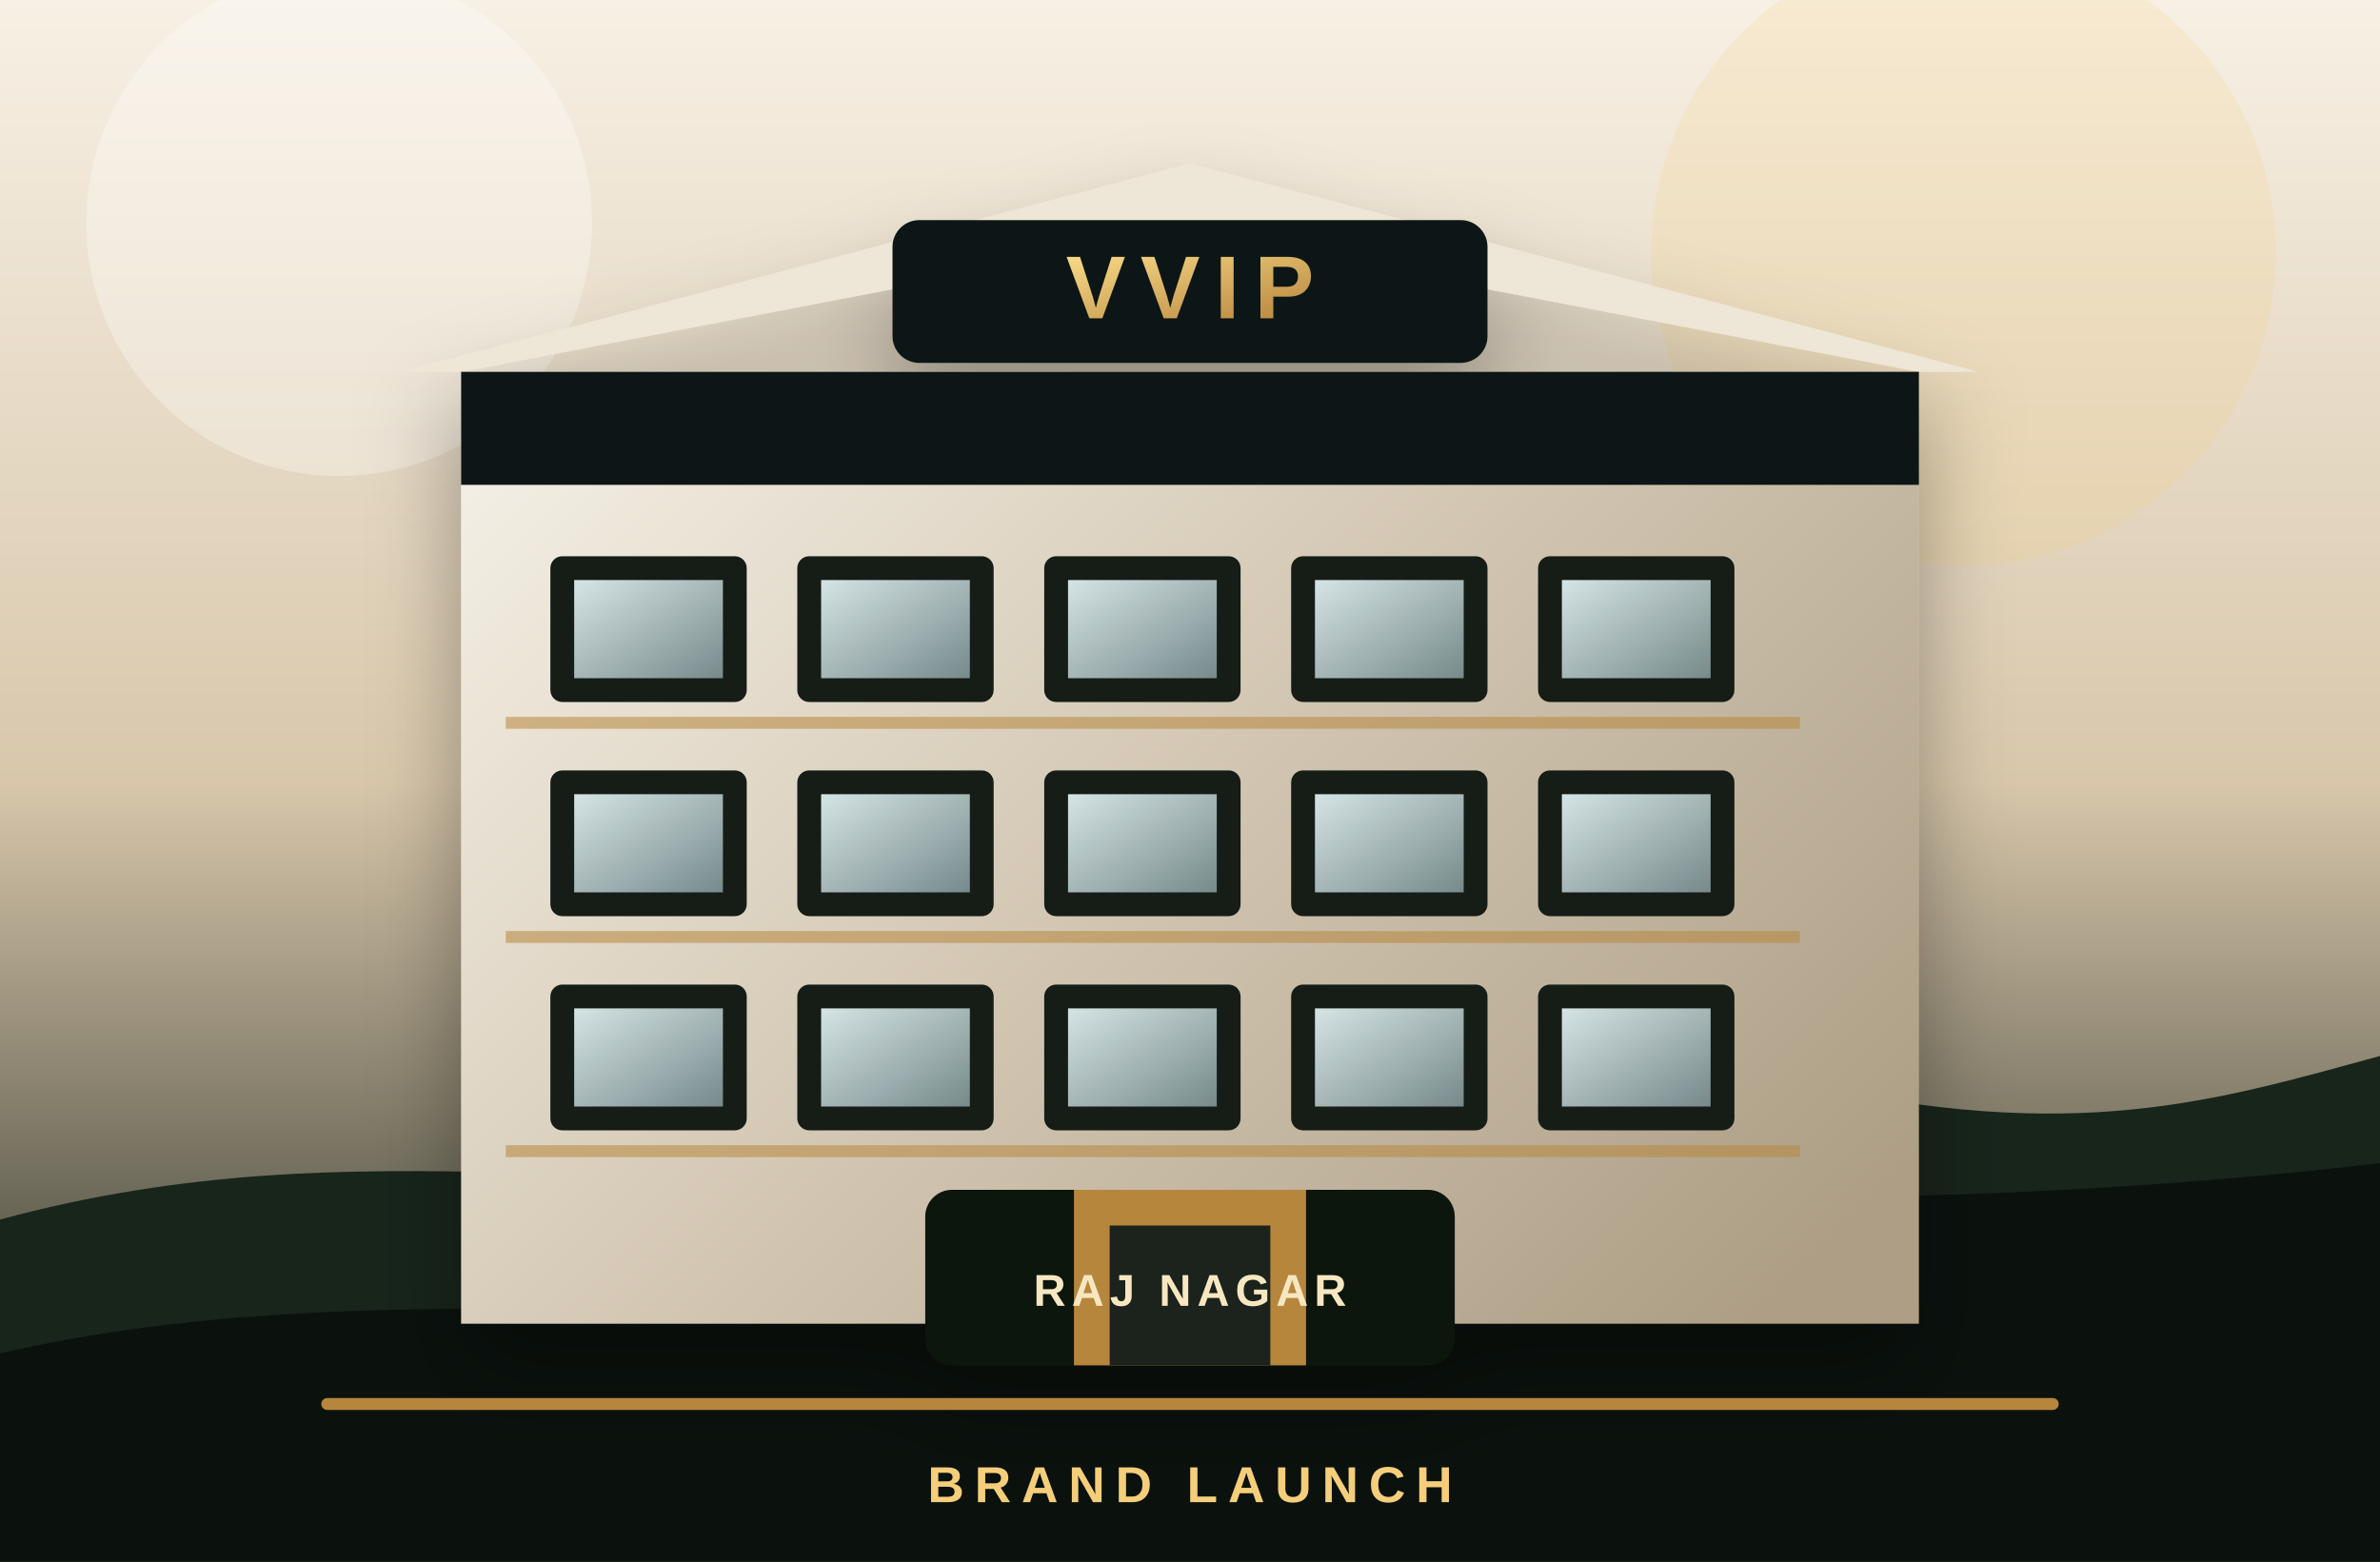
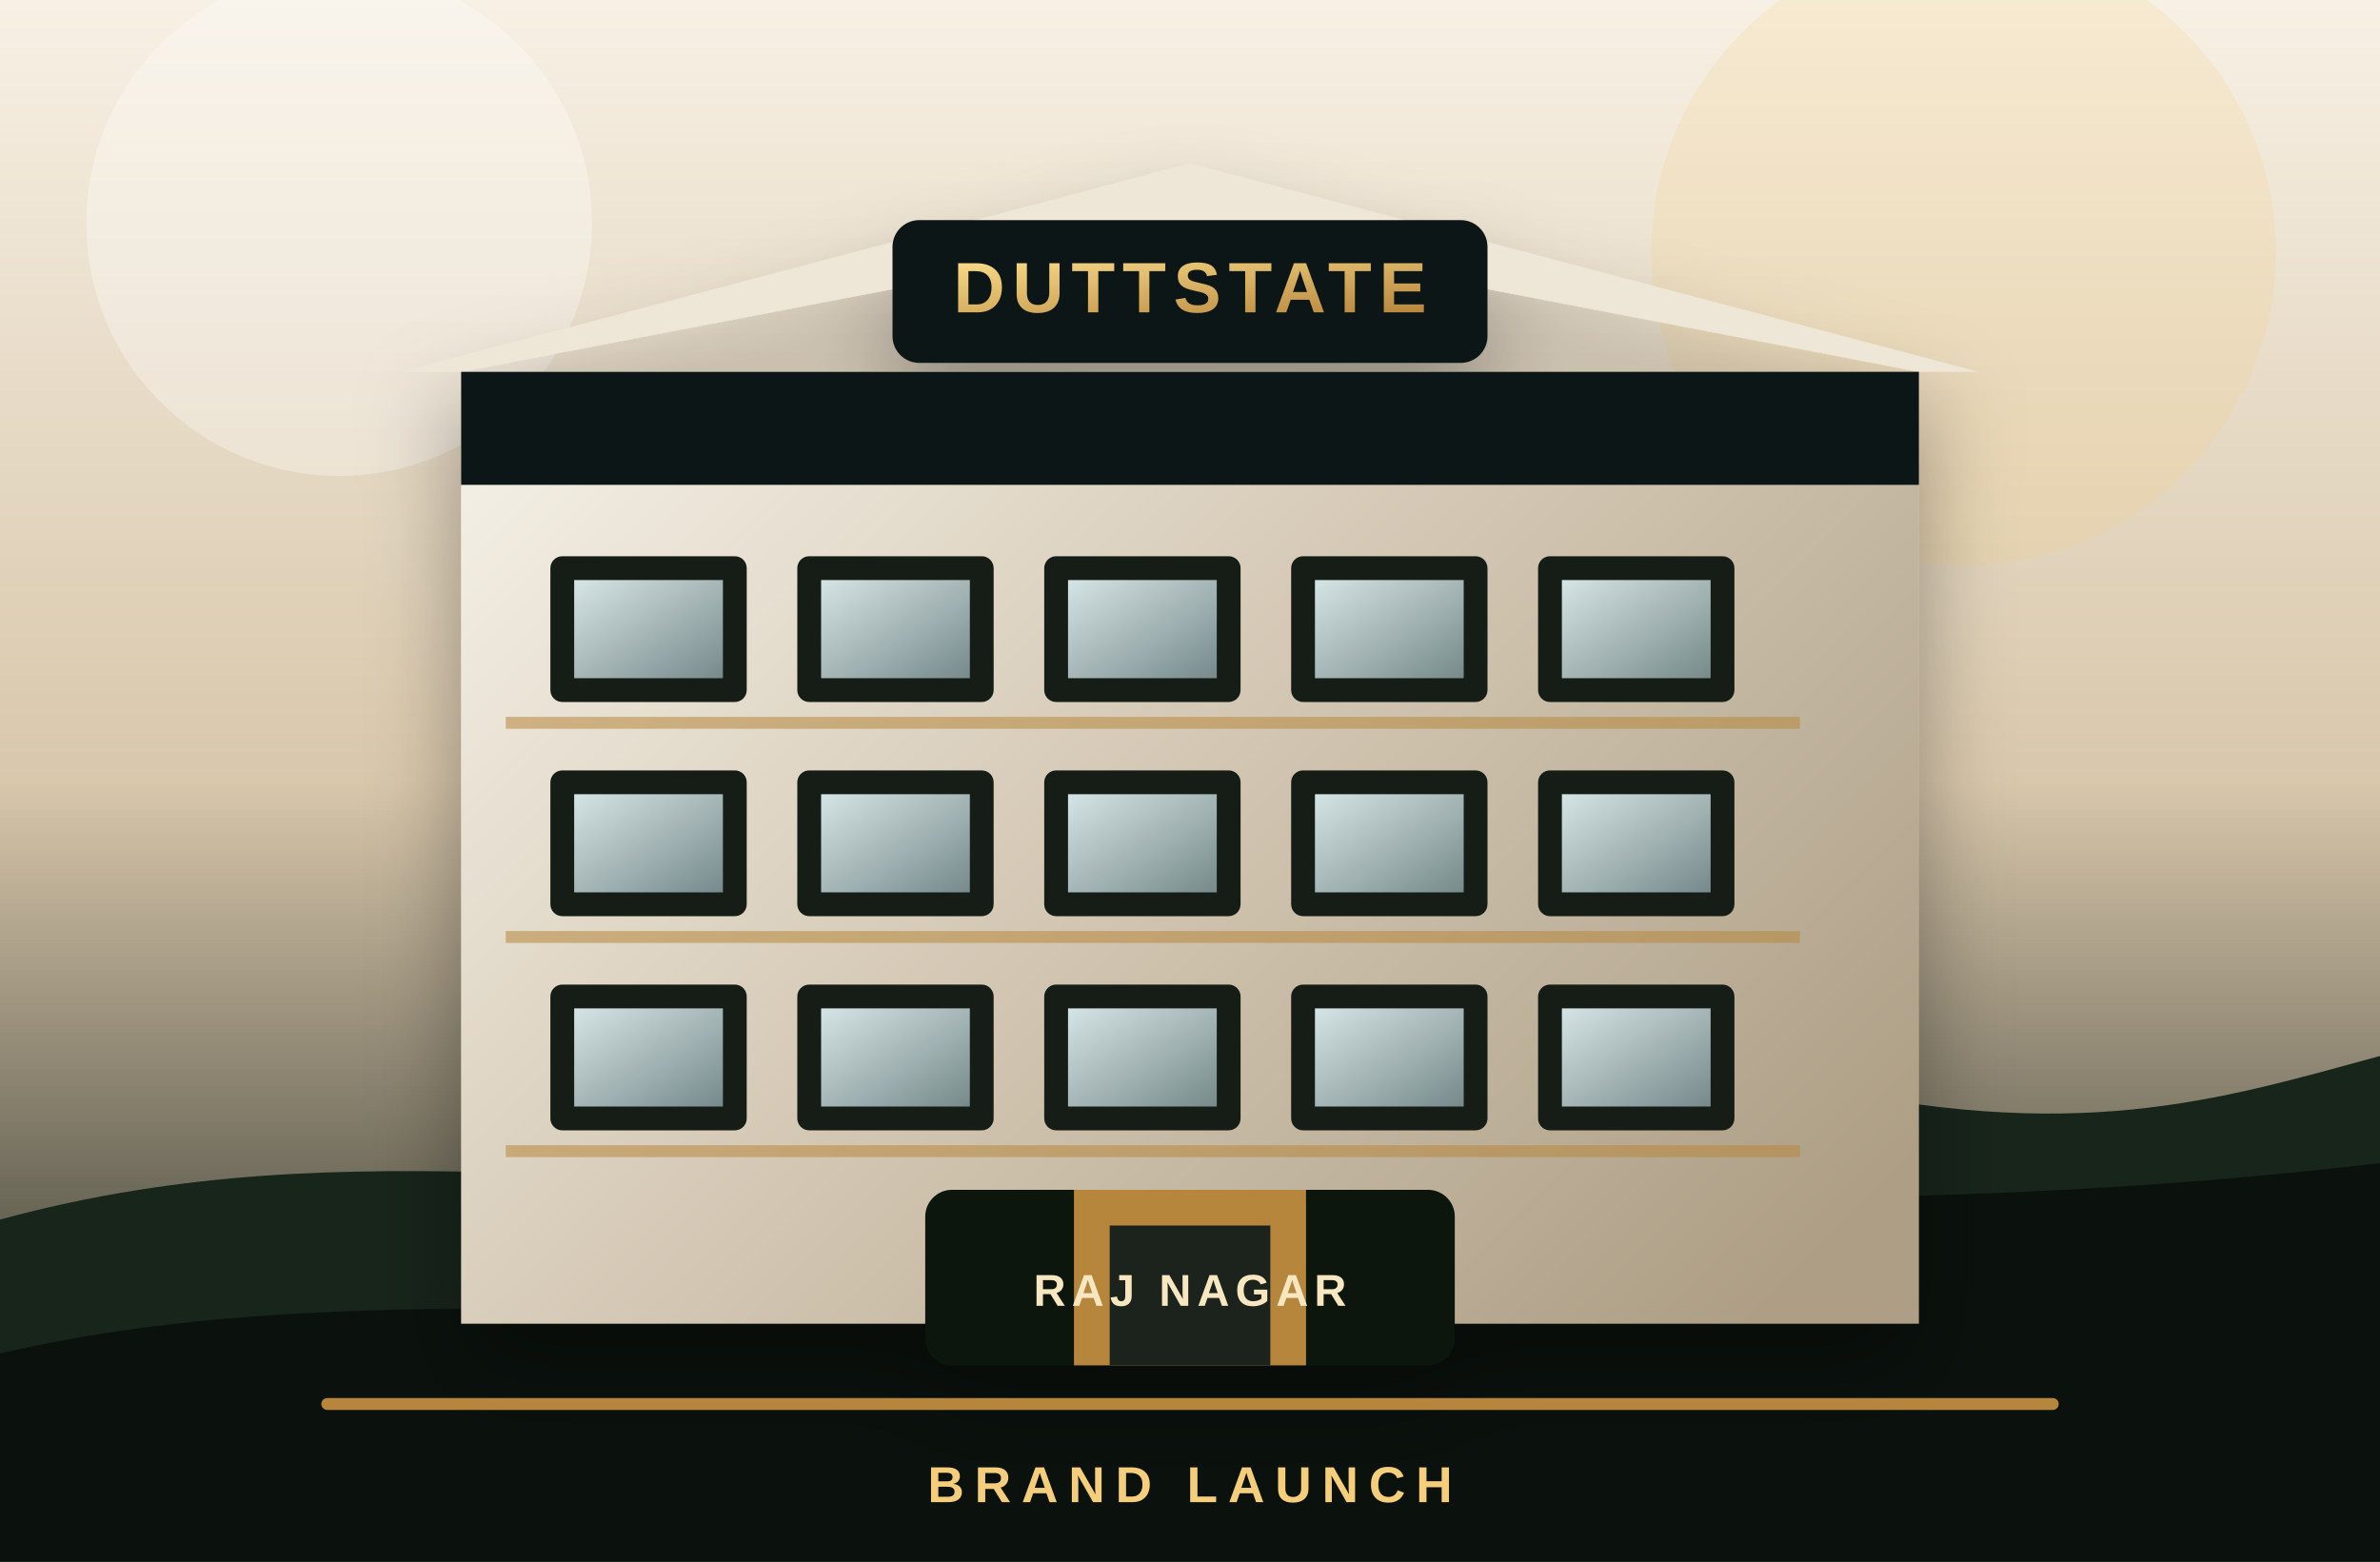
<svg xmlns="http://www.w3.org/2000/svg" width="1600" height="1050" viewBox="0 0 1600 1050" fill="none">
  <defs>
    <linearGradient id="sky" x1="0" y1="0" x2="0" y2="1050" gradientUnits="userSpaceOnUse">
      <stop stop-color="#F7F0E4" />
      <stop offset="0.5" stop-color="#D8C7AB" />
      <stop offset="1" stop-color="#101812" />
    </linearGradient>
    <linearGradient id="facade" x1="370" y1="120" x2="1160" y2="910" gradientUnits="userSpaceOnUse">
      <stop stop-color="#FAF7EF" />
      <stop offset="0.46" stop-color="#D8CDBA" />
      <stop offset="1" stop-color="#AD9E85" />
    </linearGradient>
    <linearGradient id="glass" x1="0" y1="0" x2="1" y2="1">
      <stop stop-color="#D5E4E5" />
      <stop offset="1" stop-color="#75898A" />
    </linearGradient>
    <linearGradient id="gold" x1="0" y1="0" x2="1" y2="1">
      <stop stop-color="#F7D987" />
      <stop offset="1" stop-color="#B7863D" />
    </linearGradient>
    <filter id="shadow" x="-20%" y="-20%" width="140%" height="140%">
      <feDropShadow dx="0" dy="34" stdDeviation="30" flood-color="#07100B" flood-opacity="0.34" />
    </filter>
  </defs>
  <rect width="1600" height="1050" fill="url(#sky)" />
  <circle cx="1320" cy="170" r="210" fill="#F4CE7A" opacity="0.18" />
  <circle cx="228" cy="150" r="170" fill="#FFFFFF" opacity="0.3" />
  <path d="M0 820C250 752 440 820 640 770C870 710 1000 680 1210 728C1395 770 1490 740 1600 710V1050H0V820Z" fill="#18251B" />
  <path d="M0 910C260 850 500 910 745 845C980 782 1210 828 1600 782V1050H0V910Z" fill="#0B120E" />
  <g filter="url(#shadow)">
    <path d="M310 250H1290V890H310V250Z" fill="url(#facade)" />
    <path d="M270 250L800 110L1330 250H1290L800 156L310 250H270Z" fill="#EEE6D7" />
    <rect x="310" y="250" width="980" height="76" fill="#101812" />
    <rect x="600" y="148" width="400" height="96" rx="18" fill="#101812" />
-     <text x="800" y="214" text-anchor="middle" font-family="Arial, Helvetica, sans-serif" font-size="60" font-weight="900" fill="url(#gold)" letter-spacing="10">VVIP</text>
+     <text x="800" y="210" text-anchor="middle" font-family="Arial, Helvetica, sans-serif" font-size="48" font-weight="900" fill="url(#gold)" letter-spacing="5">DUTTSTATE</text>
    <g opacity="0.98">
      <rect x="370" y="374" width="132" height="98" rx="8" fill="#101812" />
      <rect x="536" y="374" width="132" height="98" rx="8" fill="#101812" />
      <rect x="702" y="374" width="132" height="98" rx="8" fill="#101812" />
      <rect x="868" y="374" width="132" height="98" rx="8" fill="#101812" />
      <rect x="1034" y="374" width="132" height="98" rx="8" fill="#101812" />
      <rect x="386" y="390" width="100" height="66" fill="url(#glass)" />
      <rect x="552" y="390" width="100" height="66" fill="url(#glass)" />
      <rect x="718" y="390" width="100" height="66" fill="url(#glass)" />
      <rect x="884" y="390" width="100" height="66" fill="url(#glass)" />
      <rect x="1050" y="390" width="100" height="66" fill="url(#glass)" />
      <rect x="370" y="518" width="132" height="98" rx="8" fill="#101812" />
      <rect x="536" y="518" width="132" height="98" rx="8" fill="#101812" />
      <rect x="702" y="518" width="132" height="98" rx="8" fill="#101812" />
      <rect x="868" y="518" width="132" height="98" rx="8" fill="#101812" />
      <rect x="1034" y="518" width="132" height="98" rx="8" fill="#101812" />
      <rect x="386" y="534" width="100" height="66" fill="url(#glass)" />
      <rect x="552" y="534" width="100" height="66" fill="url(#glass)" />
      <rect x="718" y="534" width="100" height="66" fill="url(#glass)" />
      <rect x="884" y="534" width="100" height="66" fill="url(#glass)" />
      <rect x="1050" y="534" width="100" height="66" fill="url(#glass)" />
      <rect x="370" y="662" width="132" height="98" rx="8" fill="#101812" />
      <rect x="536" y="662" width="132" height="98" rx="8" fill="#101812" />
      <rect x="702" y="662" width="132" height="98" rx="8" fill="#101812" />
      <rect x="868" y="662" width="132" height="98" rx="8" fill="#101812" />
      <rect x="1034" y="662" width="132" height="98" rx="8" fill="#101812" />
      <rect x="386" y="678" width="100" height="66" fill="url(#glass)" />
      <rect x="552" y="678" width="100" height="66" fill="url(#glass)" />
      <rect x="718" y="678" width="100" height="66" fill="url(#glass)" />
      <rect x="884" y="678" width="100" height="66" fill="url(#glass)" />
      <rect x="1050" y="678" width="100" height="66" fill="url(#glass)" />
    </g>
    <path d="M340 486H1210" stroke="#B7863D" stroke-width="8" opacity="0.55" />
    <path d="M340 630H1210" stroke="#B7863D" stroke-width="8" opacity="0.55" />
    <path d="M340 774H1210" stroke="#B7863D" stroke-width="8" opacity="0.55" />
    <rect x="622" y="800" width="356" height="118" rx="18" fill="#0D1510" />
    <path d="M722 800H878V918H722V800Z" fill="#B7863D" />
    <path d="M746 824H854V918H746V824Z" fill="#1A211C" />
    <text x="800" y="878" text-anchor="middle" font-family="Arial, Helvetica, sans-serif" font-size="30" font-weight="900" fill="#F7E7C0" letter-spacing="4">RAJ NAGAR</text>
  </g>
  <path d="M220 944H1380" stroke="#B7863D" stroke-width="8" stroke-linecap="round" />
  <text x="800" y="1010" text-anchor="middle" font-family="Arial, Helvetica, sans-serif" font-size="34" font-weight="900" fill="#F4CE7A" letter-spacing="7">BRAND LAUNCH</text>
</svg>
